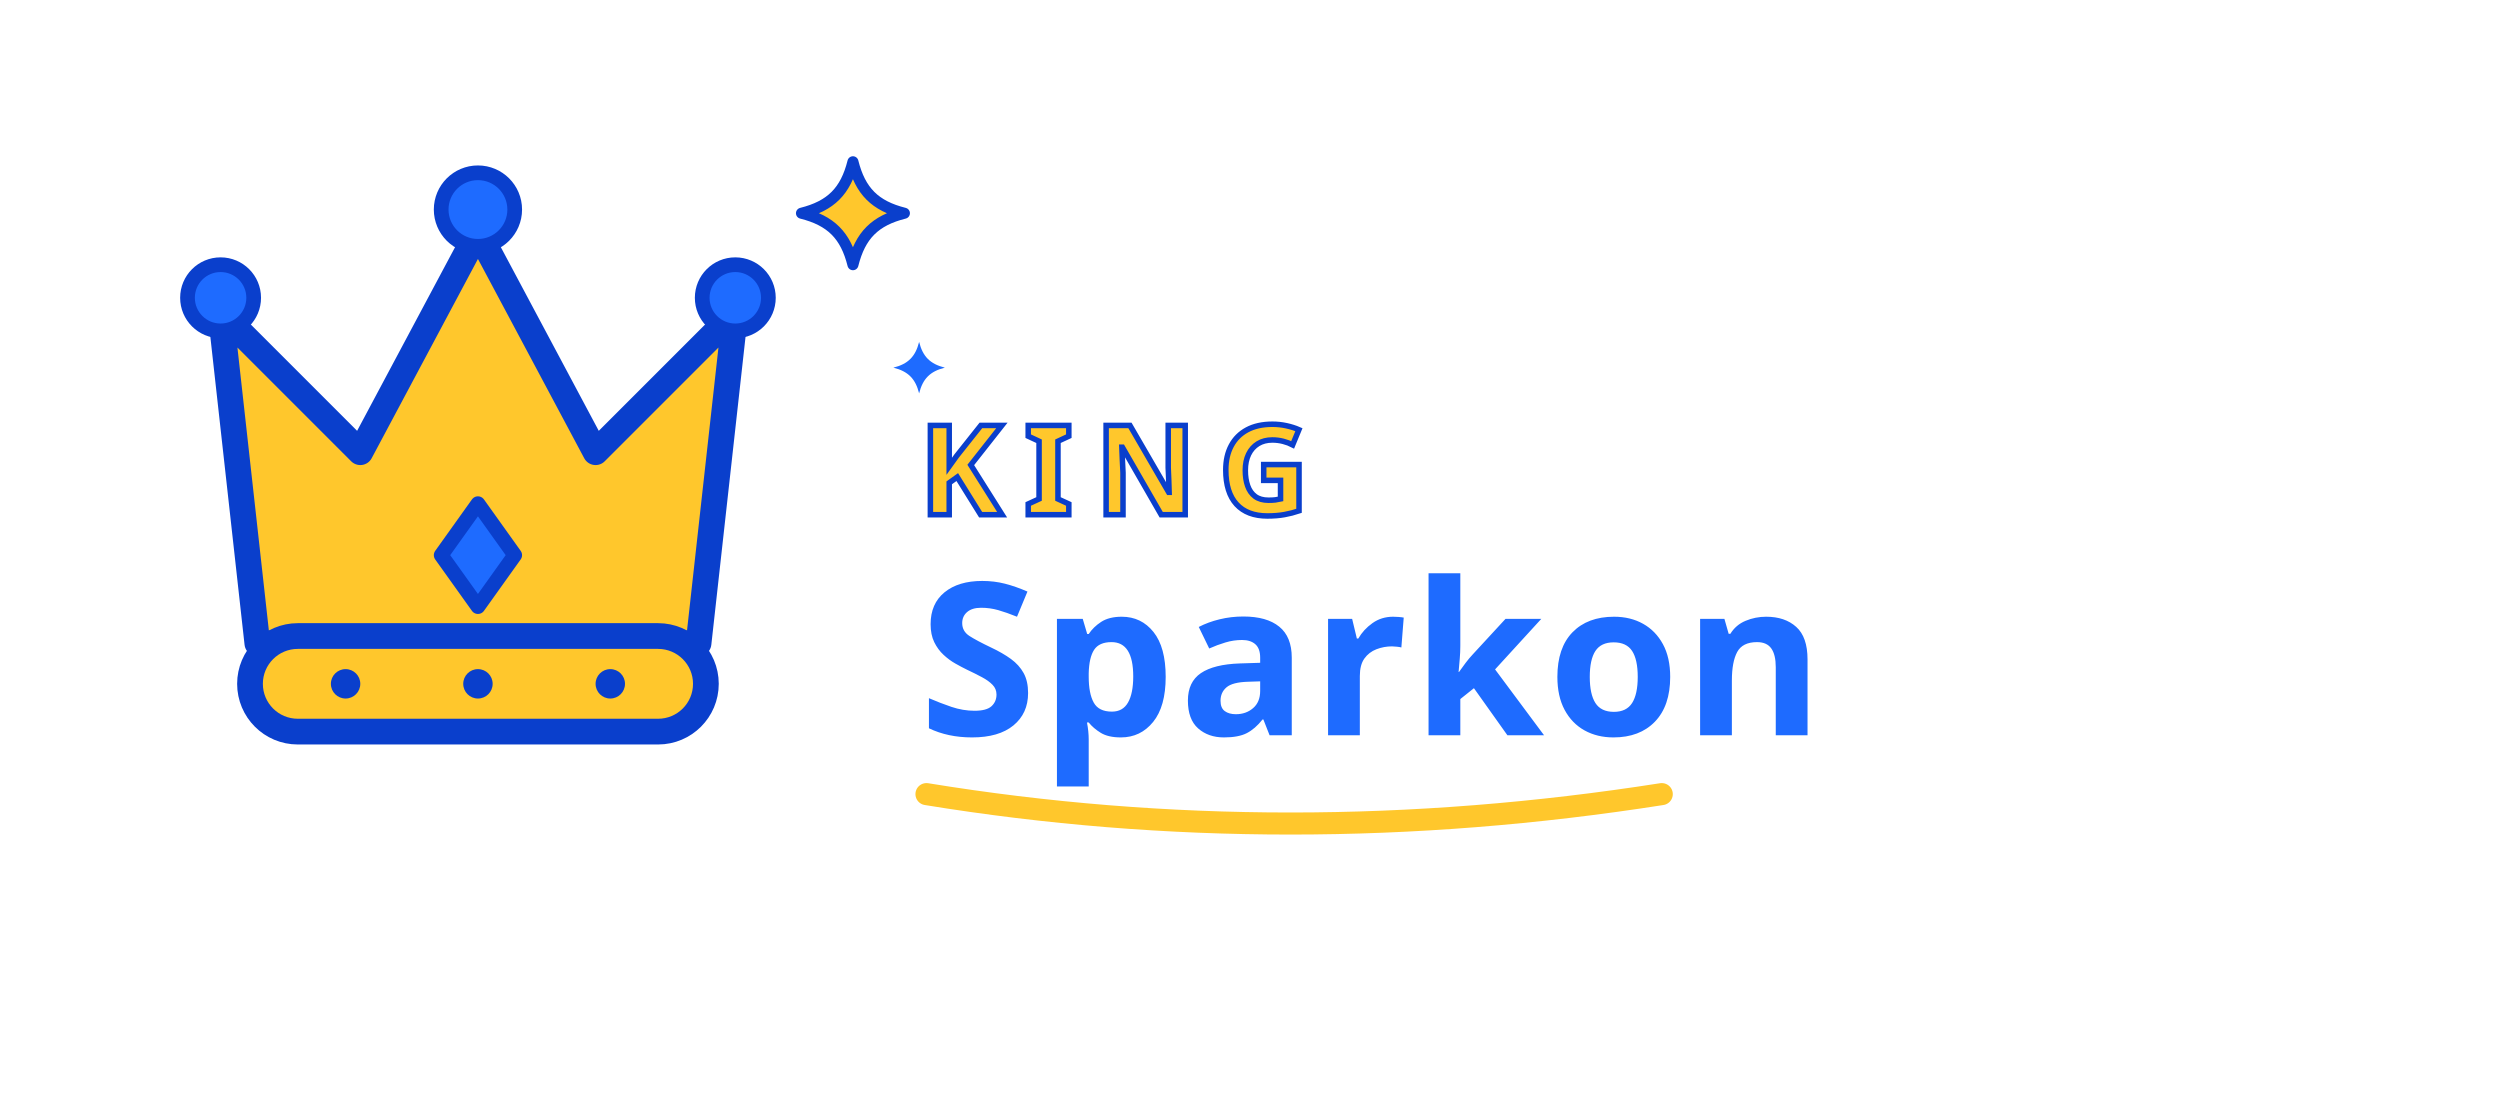
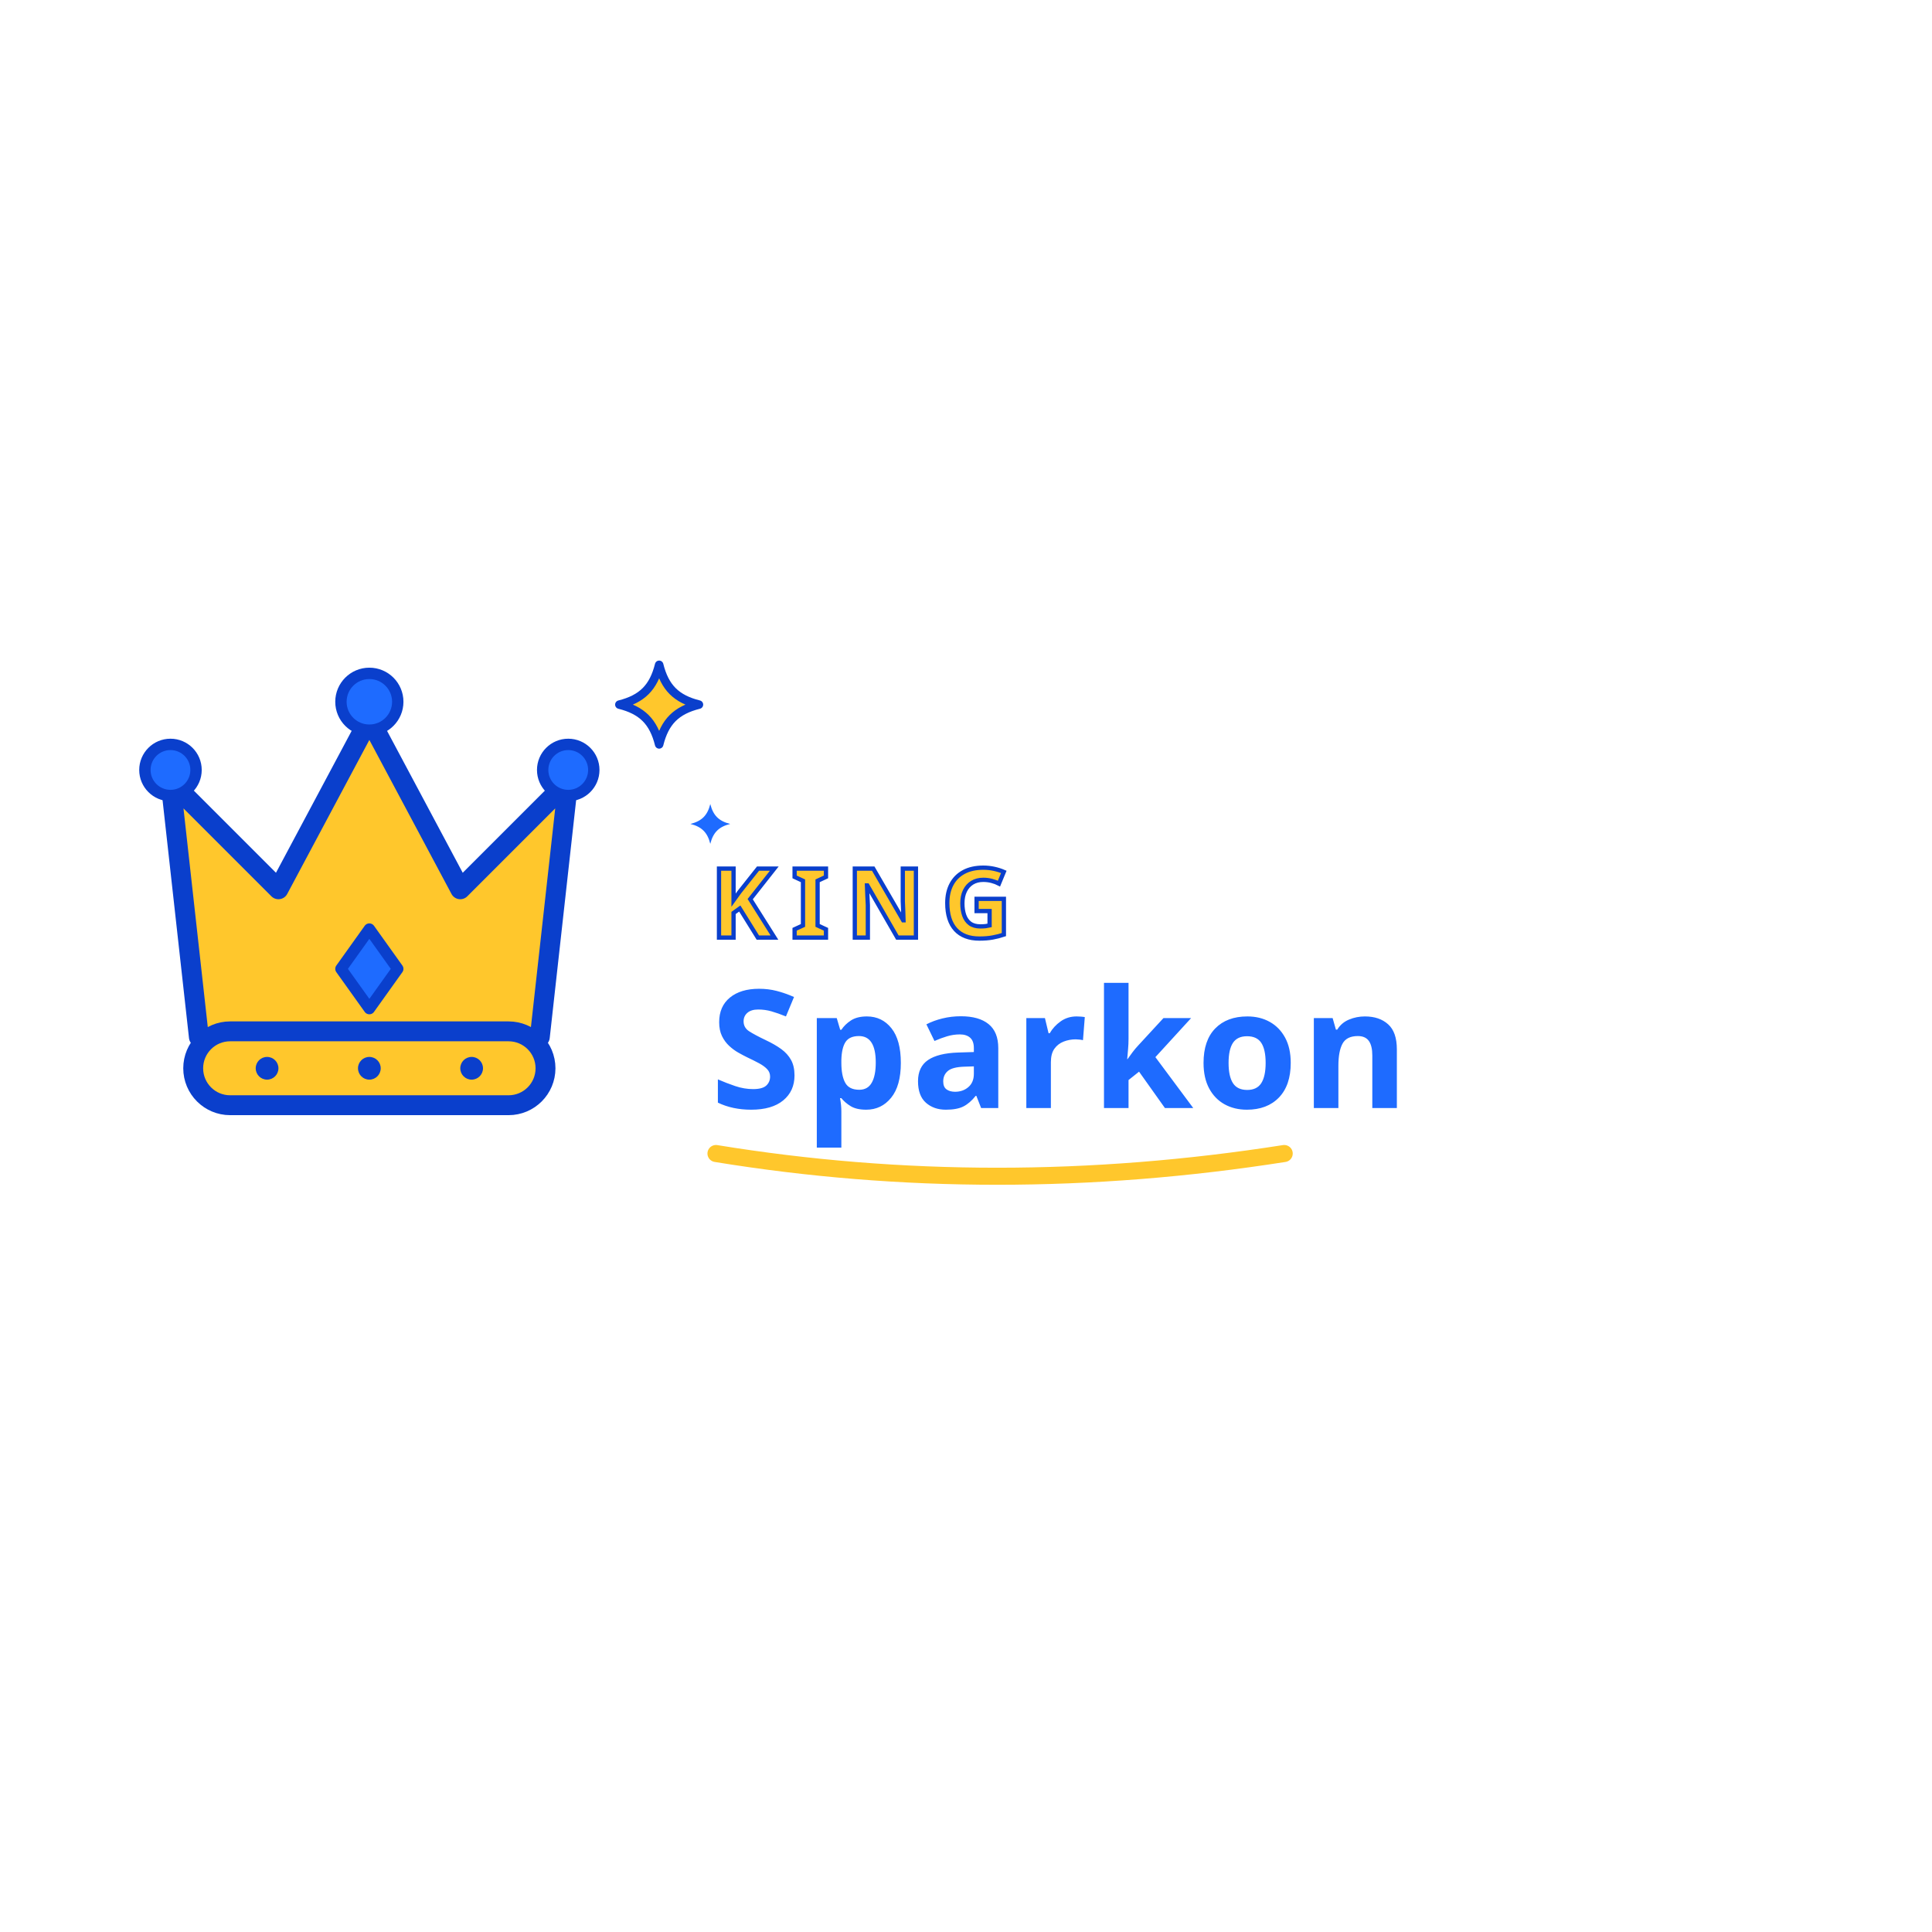
- <svg xmlns="http://www.w3.org/2000/svg" width="100%" viewBox="0 0 680 300" role="img" style="">
+ <svg xmlns="http://www.w3.org/2000/svg" width="64" height="64" viewBox="0 0 680 300" role="img" style="">
  <g transform="translate(60,55)" style="fill:rgb(0, 0, 0);stroke:none;color:rgb(11, 11, 11);stroke-width:1px;stroke-linecap:butt;stroke-linejoin:miter;opacity:1;font-family:anthropic-sans, -apple-system, BlinkMacSystemFont, &quot;Segoe UI&quot;, sans-serif;font-size:16px;font-weight:400;text-anchor:start;dominant-baseline:auto">
    <path d="M10 120 L0 30 L38 68 L70 8 L102 68 L140 30 L130 120 Z" fill="#FFC72C" stroke="#0A3FCC" stroke-width="7" stroke-linejoin="round" style="fill:rgb(255, 199, 44);stroke:rgb(10, 63, 204);color:rgb(11, 11, 11);stroke-width:7px;stroke-linecap:butt;stroke-linejoin:round;opacity:1;font-family:anthropic-sans, -apple-system, BlinkMacSystemFont, &quot;Segoe UI&quot;, sans-serif;font-size:16px;font-weight:400;text-anchor:start;dominant-baseline:auto" />
    <rect x="8" y="118" width="124" height="26" rx="13" fill="#FFC72C" stroke="#0A3FCC" stroke-width="7" style="fill:rgb(255, 199, 44);stroke:rgb(10, 63, 204);color:rgb(11, 11, 11);stroke-width:7px;stroke-linecap:butt;stroke-linejoin:miter;opacity:1;font-family:anthropic-sans, -apple-system, BlinkMacSystemFont, &quot;Segoe UI&quot;, sans-serif;font-size:16px;font-weight:400;text-anchor:start;dominant-baseline:auto" />
    <circle cx="0" cy="26" r="9" fill="#1E6BFF" stroke="#0A3FCC" stroke-width="4" style="fill:rgb(30, 107, 255);stroke:rgb(10, 63, 204);color:rgb(11, 11, 11);stroke-width:4px;stroke-linecap:butt;stroke-linejoin:miter;opacity:1;font-family:anthropic-sans, -apple-system, BlinkMacSystemFont, &quot;Segoe UI&quot;, sans-serif;font-size:16px;font-weight:400;text-anchor:start;dominant-baseline:auto" />
    <circle cx="70" cy="2" r="10" fill="#1E6BFF" stroke="#0A3FCC" stroke-width="4" style="fill:rgb(30, 107, 255);stroke:rgb(10, 63, 204);color:rgb(11, 11, 11);stroke-width:4px;stroke-linecap:butt;stroke-linejoin:miter;opacity:1;font-family:anthropic-sans, -apple-system, BlinkMacSystemFont, &quot;Segoe UI&quot;, sans-serif;font-size:16px;font-weight:400;text-anchor:start;dominant-baseline:auto" />
    <circle cx="140" cy="26" r="9" fill="#1E6BFF" stroke="#0A3FCC" stroke-width="4" style="fill:rgb(30, 107, 255);stroke:rgb(10, 63, 204);color:rgb(11, 11, 11);stroke-width:4px;stroke-linecap:butt;stroke-linejoin:miter;opacity:1;font-family:anthropic-sans, -apple-system, BlinkMacSystemFont, &quot;Segoe UI&quot;, sans-serif;font-size:16px;font-weight:400;text-anchor:start;dominant-baseline:auto" />
    <path d="M70 82 L80 96 L70 110 L60 96 Z" fill="#1E6BFF" stroke="#0A3FCC" stroke-width="4" stroke-linejoin="round" style="fill:rgb(30, 107, 255);stroke:rgb(10, 63, 204);color:rgb(11, 11, 11);stroke-width:4px;stroke-linecap:butt;stroke-linejoin:round;opacity:1;font-family:anthropic-sans, -apple-system, BlinkMacSystemFont, &quot;Segoe UI&quot;, sans-serif;font-size:16px;font-weight:400;text-anchor:start;dominant-baseline:auto" />
    <circle cx="34" cy="131" r="4" fill="#0A3FCC" style="fill:rgb(10, 63, 204);stroke:none;color:rgb(11, 11, 11);stroke-width:1px;stroke-linecap:butt;stroke-linejoin:miter;opacity:1;font-family:anthropic-sans, -apple-system, BlinkMacSystemFont, &quot;Segoe UI&quot;, sans-serif;font-size:16px;font-weight:400;text-anchor:start;dominant-baseline:auto" />
    <circle cx="70" cy="131" r="4" fill="#0A3FCC" style="fill:rgb(10, 63, 204);stroke:none;color:rgb(11, 11, 11);stroke-width:1px;stroke-linecap:butt;stroke-linejoin:miter;opacity:1;font-family:anthropic-sans, -apple-system, BlinkMacSystemFont, &quot;Segoe UI&quot;, sans-serif;font-size:16px;font-weight:400;text-anchor:start;dominant-baseline:auto" />
    <circle cx="106" cy="131" r="4" fill="#0A3FCC" style="fill:rgb(10, 63, 204);stroke:none;color:rgb(11, 11, 11);stroke-width:1px;stroke-linecap:butt;stroke-linejoin:miter;opacity:1;font-family:anthropic-sans, -apple-system, BlinkMacSystemFont, &quot;Segoe UI&quot;, sans-serif;font-size:16px;font-weight:400;text-anchor:start;dominant-baseline:auto" />
  </g>
  <g transform="translate(232,58)" style="fill:rgb(0, 0, 0);stroke:none;color:rgb(11, 11, 11);stroke-width:1px;stroke-linecap:butt;stroke-linejoin:miter;opacity:1;font-family:anthropic-sans, -apple-system, BlinkMacSystemFont, &quot;Segoe UI&quot;, sans-serif;font-size:16px;font-weight:400;text-anchor:start;dominant-baseline:auto">
    <path d="M0 -14 C2 -6 6 -2 14 0 C6 2 2 6 0 14 C-2 6 -6 2 -14 0 C-6 -2 -2 -6 0 -14 Z" fill="#FFC72C" stroke="#0A3FCC" stroke-width="3" stroke-linejoin="round" style="fill:rgb(255, 199, 44);stroke:rgb(10, 63, 204);color:rgb(11, 11, 11);stroke-width:3px;stroke-linecap:butt;stroke-linejoin:round;opacity:1;font-family:anthropic-sans, -apple-system, BlinkMacSystemFont, &quot;Segoe UI&quot;, sans-serif;font-size:16px;font-weight:400;text-anchor:start;dominant-baseline:auto" />
  </g>
  <g transform="translate(250,100)" style="fill:rgb(0, 0, 0);stroke:none;color:rgb(11, 11, 11);stroke-width:1px;stroke-linecap:butt;stroke-linejoin:miter;opacity:1;font-family:anthropic-sans, -apple-system, BlinkMacSystemFont, &quot;Segoe UI&quot;, sans-serif;font-size:16px;font-weight:400;text-anchor:start;dominant-baseline:auto">
    <path d="M0 -7 C1 -3 3 -1 7 0 C3 1 1 3 0 7 C-1 3 -3 1 -7 0 C-3 -1 -1 -3 0 -7 Z" fill="#1E6BFF" style="fill:rgb(30, 107, 255);stroke:none;color:rgb(11, 11, 11);stroke-width:1px;stroke-linecap:butt;stroke-linejoin:miter;opacity:1;font-family:anthropic-sans, -apple-system, BlinkMacSystemFont, &quot;Segoe UI&quot;, sans-serif;font-size:16px;font-weight:400;text-anchor:start;dominant-baseline:auto" />
  </g>
  <text x="250" y="140" font-family="Trebuchet MS, Verdana, sans-serif" font-size="34" font-weight="700" fill="#FFC72C" stroke="#0A3FCC" stroke-width="1.5" letter-spacing="6" style="fill:rgb(255, 199, 44);stroke:rgb(10, 63, 204);color:rgb(11, 11, 11);stroke-width:1.5px;stroke-linecap:butt;stroke-linejoin:miter;opacity:1;font-family:&quot;Trebuchet MS&quot;, Verdana, sans-serif;font-size:34px;font-weight:700;text-anchor:start;dominant-baseline:auto">KING</text>
  <text x="250" y="200" font-family="Trebuchet MS, Verdana, sans-serif" font-size="58" font-weight="700" fill="#1E6BFF" letter-spacing="1" style="fill:rgb(30, 107, 255);stroke:none;color:rgb(11, 11, 11);stroke-width:1px;stroke-linecap:butt;stroke-linejoin:miter;opacity:1;font-family:&quot;Trebuchet MS&quot;, Verdana, sans-serif;font-size:58px;font-weight:700;text-anchor:start;dominant-baseline:auto">Sparkon</text>
  <path d="M252 216 Q 350 232 452 216" fill="none" stroke="#FFC72C" stroke-width="6" stroke-linecap="round" style="fill:none;stroke:rgb(255, 199, 44);color:rgb(11, 11, 11);stroke-width:6px;stroke-linecap:round;stroke-linejoin:miter;opacity:1;font-family:anthropic-sans, -apple-system, BlinkMacSystemFont, &quot;Segoe UI&quot;, sans-serif;font-size:16px;font-weight:400;text-anchor:start;dominant-baseline:auto" />
</svg>
